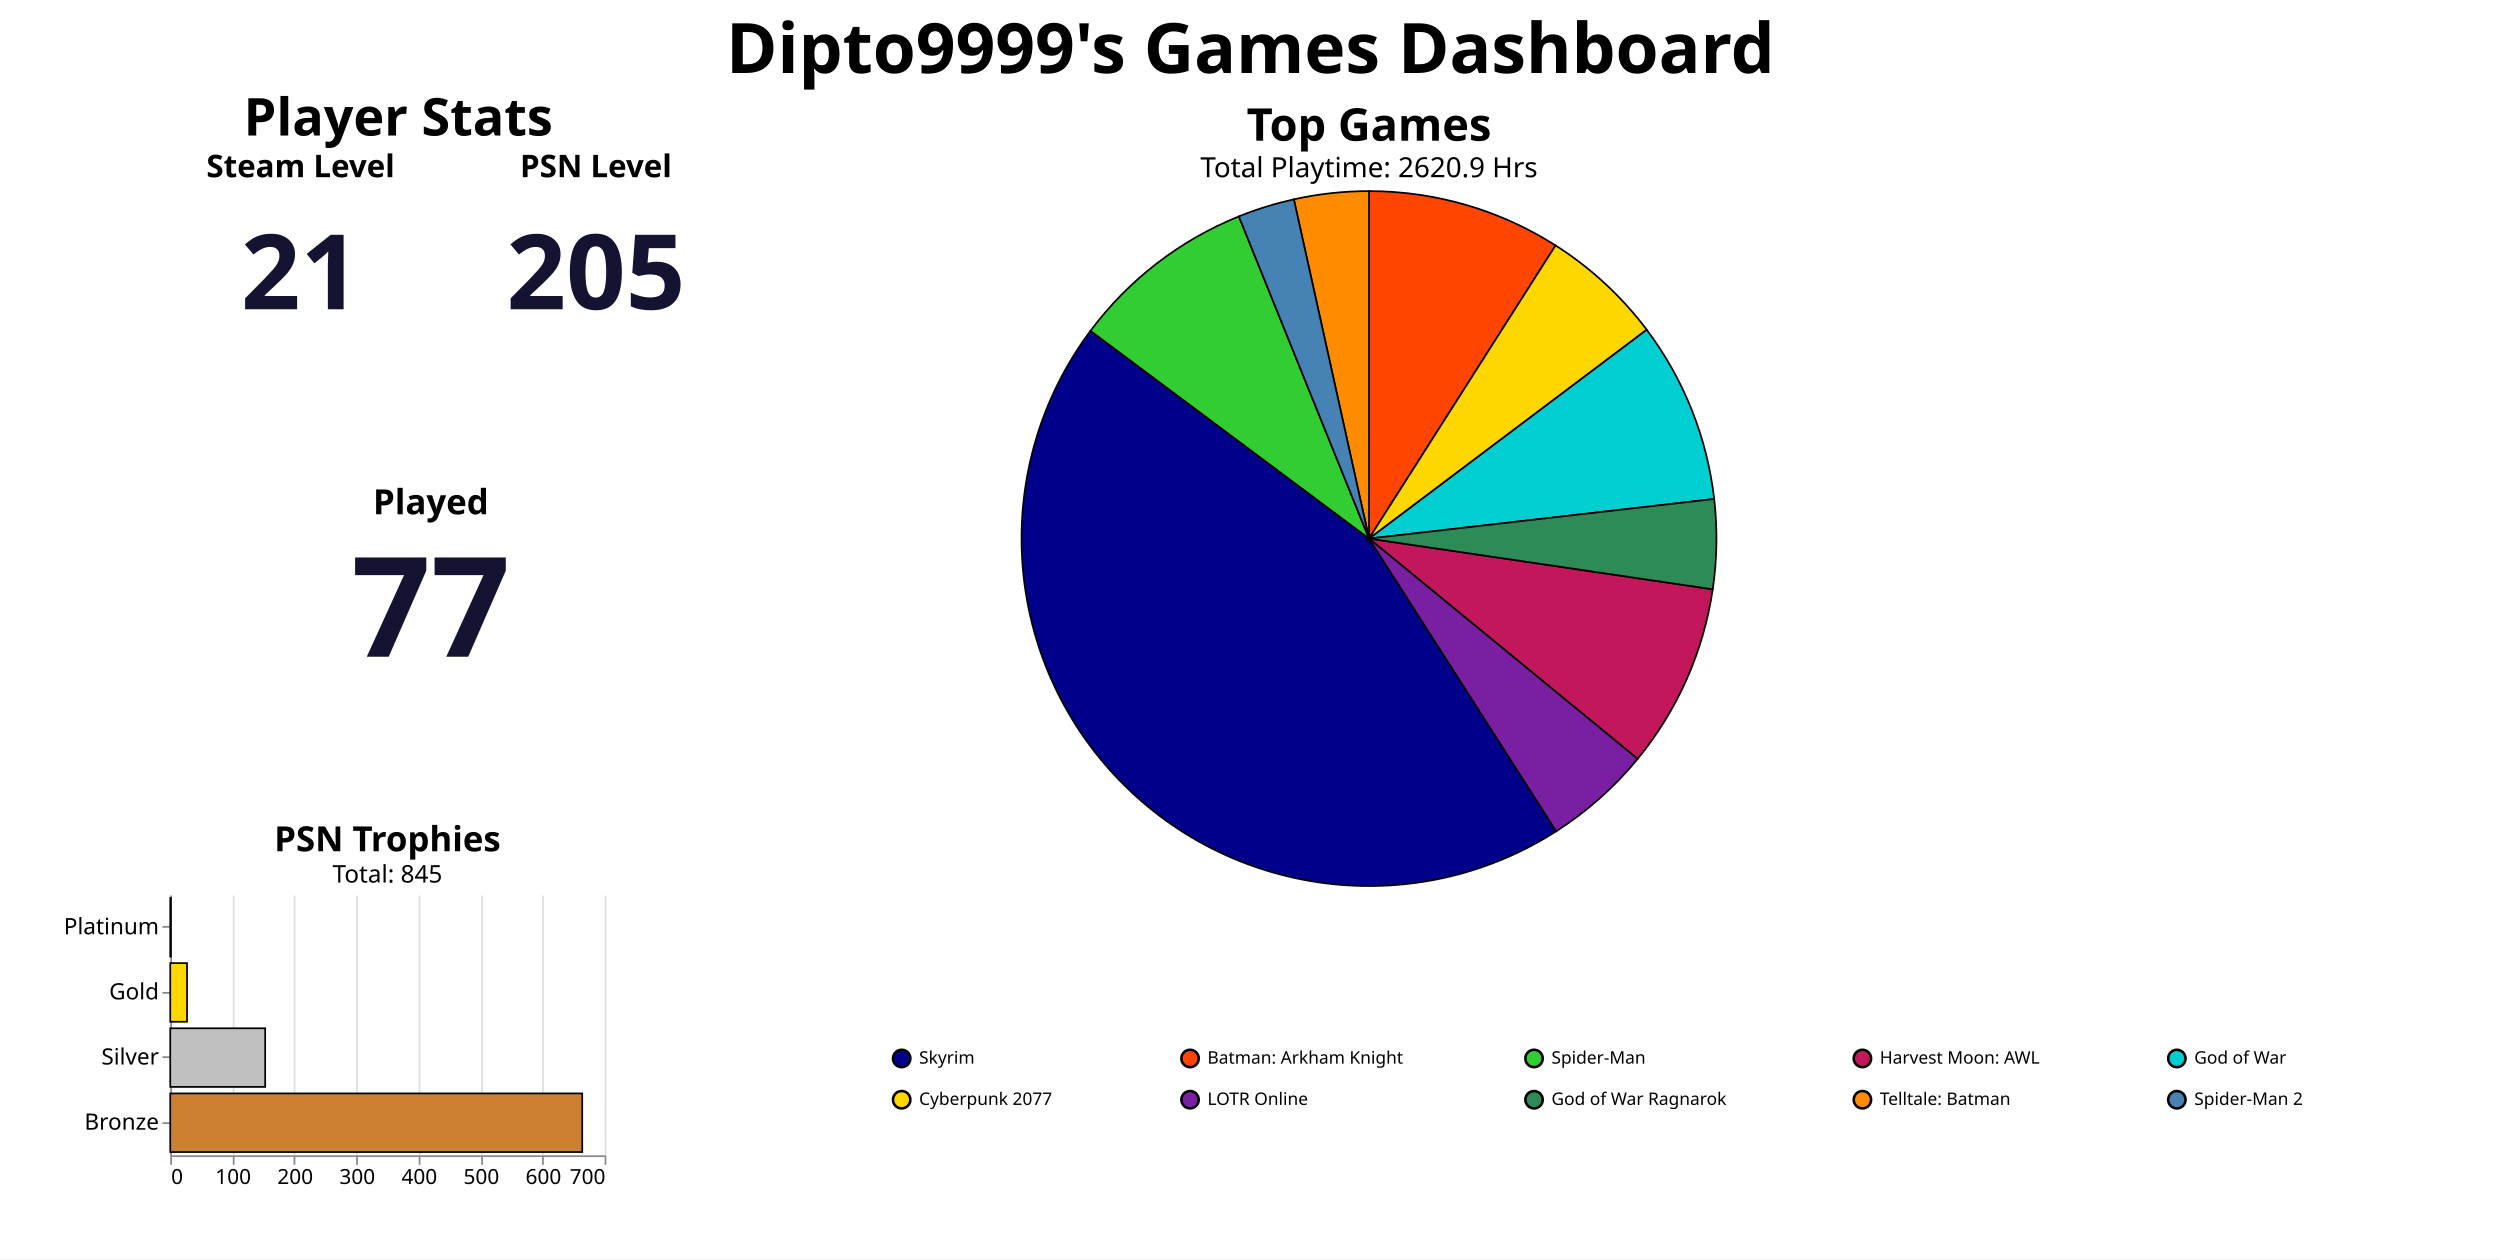
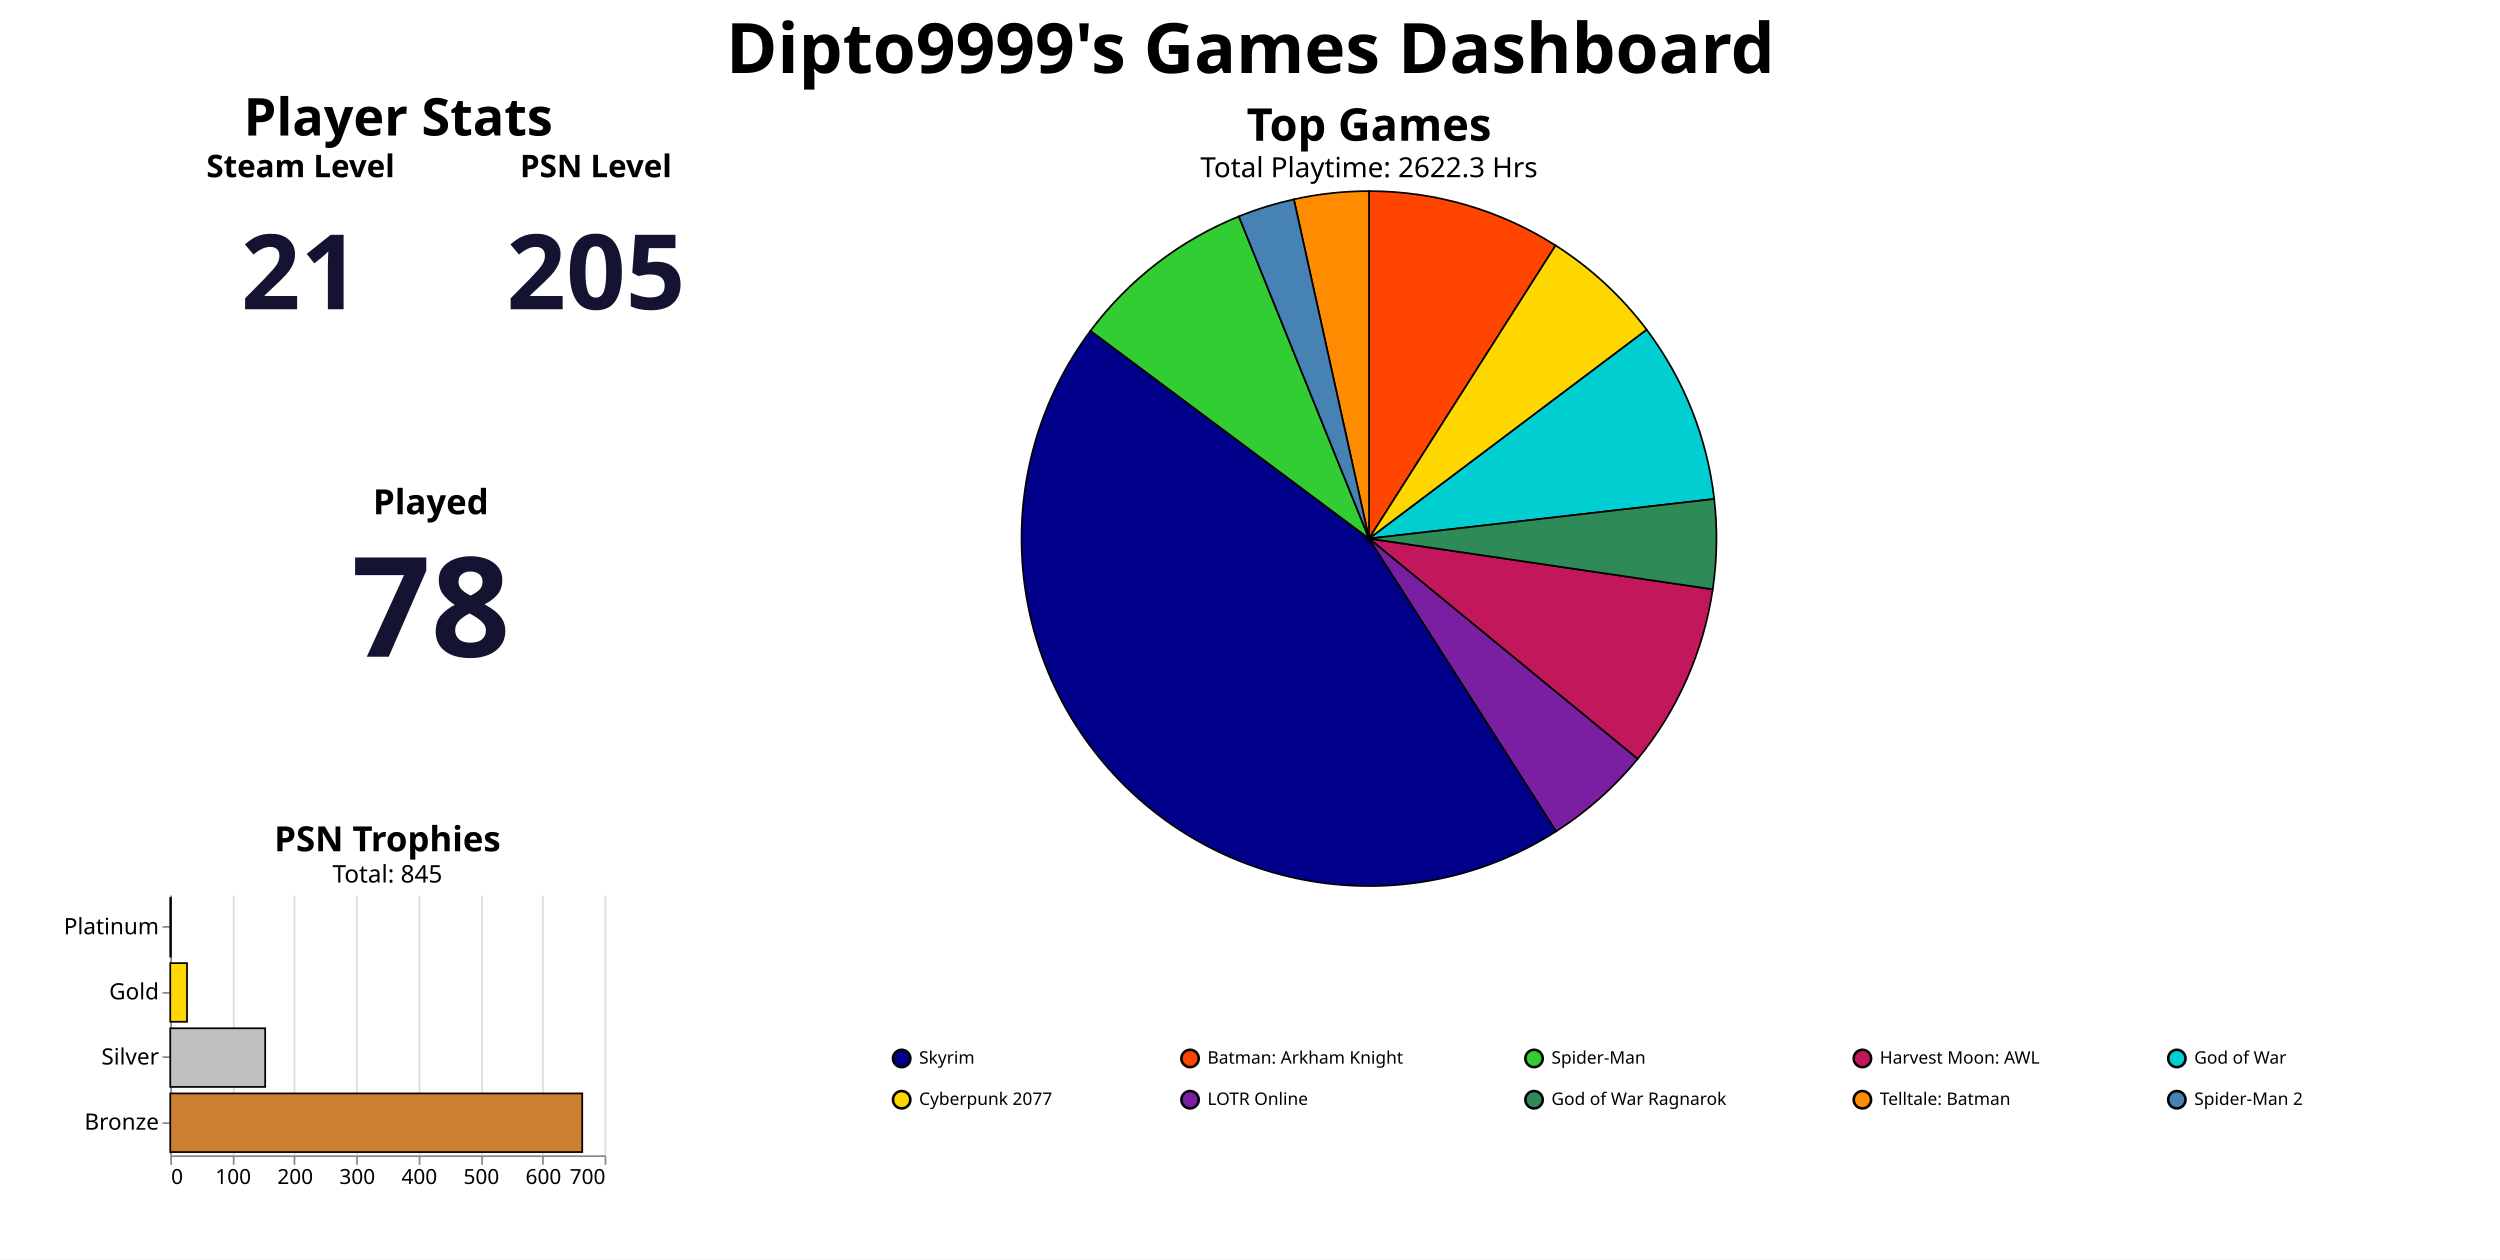
<svg xmlns="http://www.w3.org/2000/svg" version="1.1" class="marks" width="1439" height="725" viewBox="0 0 1439 725">
  <rect width="1439" height="725" fill="white" />
  <g fill="none" stroke-miterlimit="10" transform="translate(98,110)">
    <g class="mark-group role-frame root" role="graphics-object" aria-roledescription="group mark container">
      <g transform="translate(0,0)">
        <path class="background" aria-hidden="true" d="M0,0h0v0h0Z" />
        <g>
          <g class="mark-group role-scope concat_0_group" role="graphics-object" aria-roledescription="group mark container">
            <g transform="translate(0,0)">
              <path class="background" aria-hidden="true" d="M0,0h0v0h0Z" />
              <g>
                <g class="mark-group role-scope concat_0_concat_0_group" role="graphics-object" aria-roledescription="group mark container">
                  <g transform="translate(0,0)">
                    <path class="background" aria-hidden="true" d="M0,0h0v0h0Z" />
                    <g>
                      <g class="mark-group role-scope concat_0_concat_0_concat_0_group" role="graphics-object" aria-roledescription="group mark container">
                        <g transform="translate(0,0)">
                          <path class="background" aria-hidden="true" d="M0,0h150v150h-150Z" stroke="#ddd" stroke-opacity="0" stroke-width="1.5" />
                          <g>
                            <g class="mark-text role-mark concat_0_concat_0_concat_0_marks" role="graphics-object" aria-roledescription="text mark container">
                              <text aria-label="Metric: Steam Level; Value: 21" role="graphics-symbol" aria-roledescription="text mark" text-anchor="middle" transform="translate(75,68)" font-family="sans-serif" font-size="60px" font-weight="bold" fill="#141331">21</text>
                            </g>
                            <g class="mark-group role-title">
                              <g transform="translate(75,-22)">
                                <path class="background" aria-hidden="true" d="M0,0h0v0h0Z" pointer-events="none" />
                                <g>
                                  <g class="mark-text role-title-text" role="graphics-symbol" aria-roledescription="title" aria-label="Title text 'Steam Level'" pointer-events="none">
                                    <text text-anchor="middle" transform="translate(0,14)" font-family="sans-serif" font-size="18px" font-weight="bold" fill="#000" opacity="1">Steam Level</text>
                                  </g>
                                </g>
                                <path class="foreground" aria-hidden="true" d="" pointer-events="none" display="none" />
                              </g>
                            </g>
                          </g>
                          <path class="foreground" aria-hidden="true" d="" display="none" />
                        </g>
                      </g>
                      <g class="mark-group role-scope concat_0_concat_0_concat_1_group" role="graphics-object" aria-roledescription="group mark container">
                        <g transform="translate(170,0)">
                          <path class="background" aria-hidden="true" d="M0,0h150v150h-150Z" stroke="#ddd" stroke-opacity="0" stroke-width="1.5" />
                          <g>
                            <g class="mark-text role-mark concat_0_concat_0_concat_1_marks" role="graphics-object" aria-roledescription="text mark container">
                              <text aria-label="Metric: PSN Level; Value: 205" role="graphics-symbol" aria-roledescription="text mark" text-anchor="middle" transform="translate(75,68)" font-family="sans-serif" font-size="60px" font-weight="bold" fill="#141331">205</text>
                            </g>
                            <g class="mark-group role-title">
                              <g transform="translate(75,-22)">
                                <path class="background" aria-hidden="true" d="M0,0h0v0h0Z" pointer-events="none" />
                                <g>
                                  <g class="mark-text role-title-text" role="graphics-symbol" aria-roledescription="title" aria-label="Title text 'PSN Level'" pointer-events="none">
                                    <text text-anchor="middle" transform="translate(0,14)" font-family="sans-serif" font-size="18px" font-weight="bold" fill="#000" opacity="1">PSN Level</text>
                                  </g>
                                </g>
                                <path class="foreground" aria-hidden="true" d="" pointer-events="none" display="none" />
                              </g>
                            </g>
                          </g>
                          <path class="foreground" aria-hidden="true" d="" display="none" />
                        </g>
                      </g>
                    </g>
                    <path class="foreground" aria-hidden="true" d="" display="none" />
                  </g>
                </g>
                <g class="mark-group role-scope concat_0_concat_1_group" role="graphics-object" aria-roledescription="group mark container">
                  <g transform="translate(0,194)">
                    <path class="background" aria-hidden="true" d="M0,0h300v150h-300Z" stroke="#ddd" stroke-opacity="0" stroke-width="1.5" />
                    <g>
                      <g class="mark-text role-mark concat_0_concat_1_marks" role="graphics-object" aria-roledescription="text mark container">
-                         <text aria-label="Metric: Played; Value: 77" role="graphics-symbol" aria-roledescription="text mark" text-anchor="middle" transform="translate(150,74)" font-family="sans-serif" font-size="80px" font-weight="bold" fill="#141331">77</text>
+                         <text aria-label="Metric: Played; Value: 78" role="graphics-symbol" aria-roledescription="text mark" text-anchor="middle" transform="translate(150,74)" font-family="sans-serif" font-size="80px" font-weight="bold" fill="#141331">78</text>
                      </g>
                      <g class="mark-group role-title">
                        <g transform="translate(150,-24)">
                          <path class="background" aria-hidden="true" d="M0,0h0v0h0Z" pointer-events="none" />
                          <g>
                            <g class="mark-text role-title-text" role="graphics-symbol" aria-roledescription="title" aria-label="Title text 'Played'" pointer-events="none">
                              <text text-anchor="middle" transform="translate(0,16)" font-family="sans-serif" font-size="20px" font-weight="bold" fill="#000" opacity="1">Played</text>
                            </g>
                          </g>
                          <path class="foreground" aria-hidden="true" d="" pointer-events="none" display="none" />
                        </g>
                      </g>
                    </g>
                    <path class="foreground" aria-hidden="true" d="" display="none" />
                  </g>
                </g>
                <g class="mark-group role-scope concat_0_concat_2_group" role="graphics-object" aria-roledescription="group mark container">
                  <g transform="translate(0,405)">
                    <path class="background" aria-hidden="true" d="M0,0h250v150h-250Z" stroke="#ddd" stroke-opacity="0" stroke-width="1.5" />
                    <g>
                      <g class="mark-group role-axis" aria-hidden="true">
                        <g transform="translate(0.5,150.5)">
                          <path class="background" aria-hidden="true" d="M0,0h0v0h0Z" pointer-events="none" />
                          <g>
                            <g class="mark-rule role-axis-grid" pointer-events="none">
                              <line transform="translate(0,0)" x2="0" y2="-150" stroke="#ddd" stroke-width="1" opacity="1" />
                              <line transform="translate(36,0)" x2="0" y2="-150" stroke="#ddd" stroke-width="1" opacity="1" />
                              <line transform="translate(71,0)" x2="0" y2="-150" stroke="#ddd" stroke-width="1" opacity="1" />
                              <line transform="translate(107,0)" x2="0" y2="-150" stroke="#ddd" stroke-width="1" opacity="1" />
                              <line transform="translate(143,0)" x2="0" y2="-150" stroke="#ddd" stroke-width="1" opacity="1" />
                              <line transform="translate(179,0)" x2="0" y2="-150" stroke="#ddd" stroke-width="1" opacity="1" />
                              <line transform="translate(214,0)" x2="0" y2="-150" stroke="#ddd" stroke-width="1" opacity="1" />
                              <line transform="translate(250,0)" x2="0" y2="-150" stroke="#ddd" stroke-width="1" opacity="1" />
                            </g>
                          </g>
                          <path class="foreground" aria-hidden="true" d="" pointer-events="none" display="none" />
                        </g>
                      </g>
                      <g class="mark-group role-axis" role="graphics-symbol" aria-roledescription="axis" aria-label="X-axis for a linear scale with values from 0 to 700">
                        <g transform="translate(0.5,150.5)">
                          <path class="background" aria-hidden="true" d="M0,0h0v0h0Z" pointer-events="none" />
                          <g>
                            <g class="mark-rule role-axis-tick" pointer-events="none">
                              <line transform="translate(0,0)" x2="0" y2="5" stroke="#888" stroke-width="1" opacity="1" />
                              <line transform="translate(36,0)" x2="0" y2="5" stroke="#888" stroke-width="1" opacity="1" />
                              <line transform="translate(71,0)" x2="0" y2="5" stroke="#888" stroke-width="1" opacity="1" />
                              <line transform="translate(107,0)" x2="0" y2="5" stroke="#888" stroke-width="1" opacity="1" />
                              <line transform="translate(143,0)" x2="0" y2="5" stroke="#888" stroke-width="1" opacity="1" />
                              <line transform="translate(179,0)" x2="0" y2="5" stroke="#888" stroke-width="1" opacity="1" />
                              <line transform="translate(214,0)" x2="0" y2="5" stroke="#888" stroke-width="1" opacity="1" />
                              <line transform="translate(250,0)" x2="0" y2="5" stroke="#888" stroke-width="1" opacity="1" />
                            </g>
                            <g class="mark-text role-axis-label" pointer-events="none">
                              <text text-anchor="start" transform="translate(0,16)" font-family="sans-serif" font-size="12px" fill="#000" opacity="1">0</text>
                              <text text-anchor="middle" transform="translate(35.71429,16)" font-family="sans-serif" font-size="12px" fill="#000" opacity="1">100</text>
                              <text text-anchor="middle" transform="translate(71.42857,16)" font-family="sans-serif" font-size="12px" fill="#000" opacity="1">200</text>
                              <text text-anchor="middle" transform="translate(107.1429,16)" font-family="sans-serif" font-size="12px" fill="#000" opacity="1">300</text>
                              <text text-anchor="middle" transform="translate(142.8571,16)" font-family="sans-serif" font-size="12px" fill="#000" opacity="1">400</text>
                              <text text-anchor="middle" transform="translate(178.5714,16)" font-family="sans-serif" font-size="12px" fill="#000" opacity="1">500</text>
                              <text text-anchor="middle" transform="translate(214.2857,16)" font-family="sans-serif" font-size="12px" fill="#000" opacity="1">600</text>
                              <text text-anchor="end" transform="translate(250,16)" font-family="sans-serif" font-size="12px" fill="#000" opacity="1">700</text>
                            </g>
                            <g class="mark-rule role-axis-domain" pointer-events="none">
                              <line transform="translate(0,0)" x2="250" y2="0" stroke="#888" stroke-width="1" opacity="1" />
                            </g>
                          </g>
                          <path class="foreground" aria-hidden="true" d="" pointer-events="none" display="none" />
                        </g>
                      </g>
                      <g class="mark-group role-axis" role="graphics-symbol" aria-roledescription="axis" aria-label="Y-axis for a discrete scale with 4 values: Platinum, Gold, Silver, Bronze">
                        <g transform="translate(0.5,0.5)">
                          <path class="background" aria-hidden="true" d="M0,0h0v0h0Z" pointer-events="none" />
                          <g>
                            <g class="mark-rule role-axis-tick" pointer-events="none">
                              <line transform="translate(0,18)" x2="-5" y2="0" stroke="#888" stroke-width="1" opacity="1" />
                              <line transform="translate(0,56)" x2="-5" y2="0" stroke="#888" stroke-width="1" opacity="1" />
                              <line transform="translate(0,93)" x2="-5" y2="0" stroke="#888" stroke-width="1" opacity="1" />
                              <line transform="translate(0,131)" x2="-5" y2="0" stroke="#888" stroke-width="1" opacity="1" />
                            </g>
                            <g class="mark-text role-axis-label" pointer-events="none">
                              <text text-anchor="end" transform="translate(-7,22.25)" font-family="sans-serif" font-size="13px" fill="#000" opacity="1">Platinum</text>
                              <text text-anchor="end" transform="translate(-7,59.75)" font-family="sans-serif" font-size="13px" fill="#000" opacity="1">Gold</text>
                              <text text-anchor="end" transform="translate(-7,97.25)" font-family="sans-serif" font-size="13px" fill="#000" opacity="1">Silver</text>
                              <text text-anchor="end" transform="translate(-7,134.75)" font-family="sans-serif" font-size="13px" fill="#000" opacity="1">Bronze</text>
                            </g>
                            <g class="mark-rule role-axis-domain" pointer-events="none">
                              <line transform="translate(0,0)" x2="0" y2="150" stroke="#888" stroke-width="1" opacity="1" />
                            </g>
                          </g>
                          <path class="foreground" aria-hidden="true" d="" pointer-events="none" display="none" />
                        </g>
                      </g>
                      <g class="mark-rect role-mark concat_0_concat_2_marks" role="graphics-object" aria-roledescription="rect mark container">
                        <path aria-label="count: 1; type: Platinum; Trophy: Platinum; Count: 1" role="graphics-symbol" aria-roledescription="bar" d="M0,1.875h0.357v33.75h-0.357Z" fill="#B9F2FF" stroke="black" stroke-width="1" />
                        <path aria-label="count: 27; type: Gold; Trophy: Gold; Count: 27" role="graphics-symbol" aria-roledescription="bar" d="M0,39.375h9.643v33.75h-9.643Z" fill="#FFD700" stroke="black" stroke-width="1" />
                        <path aria-label="count: 153; type: Silver; Trophy: Silver; Count: 153" role="graphics-symbol" aria-roledescription="bar" d="M0,76.875h54.643v33.75h-54.643Z" fill="#C0C0C0" stroke="black" stroke-width="1" />
                        <path aria-label="count: 664; type: Bronze; Trophy: Bronze; Count: 664" role="graphics-symbol" aria-roledescription="bar" d="M0,114.375h237.143v33.75h-237.143Z" fill="#CD7F32" stroke="black" stroke-width="1" />
                      </g>
                      <g class="mark-group role-title">
                        <g transform="translate(125,-41)">
                          <path class="background" aria-hidden="true" d="M0,0h0v0h0Z" pointer-events="none" />
                          <g>
                            <g class="mark-text role-title-text" role="graphics-symbol" aria-roledescription="title" aria-label="Title text 'PSN Trophies'" pointer-events="none">
                              <text text-anchor="middle" transform="translate(0,16)" font-family="sans-serif" font-size="20px" font-weight="bold" fill="#000" opacity="1">PSN Trophies</text>
                            </g>
                            <g class="mark-text role-title-subtitle" role="graphics-symbol" aria-roledescription="subtitle" aria-label="Subtitle text 'Total: 845'" pointer-events="none">
                              <text text-anchor="middle" transform="translate(0,34)" font-family="sans-serif" font-size="14px" fill="#000" opacity="1">Total: 845</text>
                            </g>
                          </g>
                          <path class="foreground" aria-hidden="true" d="" pointer-events="none" display="none" />
                        </g>
                      </g>
                    </g>
                    <path class="foreground" aria-hidden="true" d="" display="none" />
                  </g>
                </g>
                <g class="mark-group role-title">
                  <g transform="translate(131.2109,-56)">
                    <path class="background" aria-hidden="true" d="M0,0h0v0h0Z" pointer-events="none" />
                    <g>
                      <g class="mark-text role-title-text" role="graphics-symbol" aria-roledescription="title" aria-label="Title text 'Player Stats'" pointer-events="none">
                        <text text-anchor="middle" transform="translate(0,24)" font-family="sans-serif" font-size="30px" font-weight="bold" fill="#000" opacity="1">Player Stats</text>
                      </g>
                    </g>
                    <path class="foreground" aria-hidden="true" d="" pointer-events="none" display="none" />
                  </g>
                </g>
              </g>
              <path class="foreground" aria-hidden="true" d="" display="none" />
            </g>
          </g>
          <g class="mark-group role-scope concat_1_group" role="graphics-object" aria-roledescription="group mark container">
            <g transform="translate(340,0)">
              <path class="background" aria-hidden="true" d="M0,0h700v400h-700Z" />
              <g>
                <g class="mark-arc role-mark concat_1_marks" role="graphics-object" aria-roledescription="arc mark container">
                  <path aria-label="playtime_percentage: 44.25; name: Skyrim; Game: Skyrim; Time (Hrs): 845.3; Playtime (%): 44.25" role="graphics-symbol" aria-roledescription="arc mark" transform="translate(350,200)" d="M-160.325,-119.566A200,200,0,0,0,107.758,168.488L0,0Z" fill="#00008B" stroke="black" stroke-width="1" />
                  <path aria-label="playtime_percentage: 9.02; name: Batman: Arkham Knight; Game: Batman: Arkham Knight; Time (Hrs): 172.4; Playtime (%): 9.02" role="graphics-symbol" aria-roledescription="arc mark" transform="translate(350,200)" d="M107.387,-168.725A200,200,0,0,0,0,-200L0,0Z" fill="#FF4500" stroke="black" stroke-width="1" />
                  <path aria-label="playtime_percentage: 8.69; name: Spider-Man; Game: Spider-Man; Time (Hrs): 166.1; Playtime (%): 8.69" role="graphics-symbol" aria-roledescription="arc mark" transform="translate(350,200)" d="M-74.915,-185.439A200,200,0,0,0,-160.325,-119.566L0,0Z" fill="#32CD32" stroke="black" stroke-width="1" />
                  <path aria-label="playtime_percentage: 8.6; name: Harvest Moon: AWL; Game: Harvest Moon: AWL; Time (Hrs): 164.3; Playtime (%): 8.60" role="graphics-symbol" aria-roledescription="arc mark" transform="translate(350,200)" d="M154.633,126.841A200,200,0,0,0,197.856,29.209L0,0Z" fill="#C2185B" stroke="black" stroke-width="1" />
                  <path aria-label="playtime_percentage: 8.45; name: God of War; Game: God of War; Time (Hrs): 161.5; Playtime (%): 8.45" role="graphics-symbol" aria-roledescription="arc mark" transform="translate(350,200)" d="M198.697,-22.792A200,200,0,0,0,159.797,-120.27L0,0Z" fill="#00CED1" stroke="black" stroke-width="1" />
                  <path aria-label="playtime_percentage: 5.71; name: Cyberpunk 2077; Game: Cyberpunk 2077; Time (Hrs): 109.1; Playtime (%): 5.71" role="graphics-symbol" aria-roledescription="arc mark" transform="translate(350,200)" d="M159.797,-120.27A200,200,0,0,0,107.387,-168.725L0,0Z" fill="#FFD700" stroke="black" stroke-width="1" />
                  <path aria-label="playtime_percentage: 5.01; name: LOTR Online; Game: LOTR Online; Time (Hrs): 95.7; Playtime (%): 5.01" role="graphics-symbol" aria-roledescription="arc mark" transform="translate(350,200)" d="M107.758,168.488A200,200,0,0,0,154.633,126.841L0,0Z" fill="#7B1FA2" stroke="black" stroke-width="1" />
                  <path aria-label="playtime_percentage: 4.15; name: God of War Ragnarok; Game: God of War Ragnarok; Time (Hrs): 79.4; Playtime (%): 4.15" role="graphics-symbol" aria-roledescription="arc mark" transform="translate(350,200)" d="M197.856,29.209A200,200,0,0,0,198.697,-22.792L0,0Z" fill="#2E8B57" stroke="black" stroke-width="1" />
                  <path aria-label="playtime_percentage: 3.47; name: Telltale: Batman; Game: Telltale: Batman; Time (Hrs): 66.2; Playtime (%): 3.47" role="graphics-symbol" aria-roledescription="arc mark" transform="translate(350,200)" d="M0,-200A200,200,0,0,0,-43.265,-195.264L0,0Z" fill="#FF8C00" stroke="black" stroke-width="1" />
                  <path aria-label="playtime_percentage: 2.64; name: Spider-Man 2; Game: Spider-Man 2; Time (Hrs): 50.5; Playtime (%): 2.64" role="graphics-symbol" aria-roledescription="arc mark" transform="translate(350,200)" d="M-43.265,-195.264A200,200,0,0,0,-74.915,-185.439L0,0Z" fill="#4682B4" stroke="black" stroke-width="1" />
                </g>
                <g class="mark-group role-legend" role="graphics-symbol" aria-roledescription="legend" aria-label="Symbol legend for fill color with 10 values: Skyrim, Batman: Arkham Knight, Spider-Man, Harvest Moon: AWL, God of War, ending with Spider-Man 2">
                  <g transform="translate(0,418)">
                    <path class="background" aria-hidden="true" d="M0,0h961v187h-961Z" pointer-events="none" />
                    <g>
                      <g class="mark-group role-legend-entry">
                        <g transform="translate(75,75)">
                          <path class="background" aria-hidden="true" d="M0,0h0v0h0Z" pointer-events="none" />
                          <g>
                            <g class="mark-group role-scope" role="graphics-object" aria-roledescription="group mark container">
                              <g transform="translate(0,0.25)">
                                <path class="background" aria-hidden="true" d="M0,0h89.384v12.5h-89.384Z" pointer-events="none" opacity="1" />
                                <g>
                                  <g class="mark-symbol role-legend-symbol" pointer-events="none">
                                    <path transform="translate(6,6)" d="M5,0A5,5,0,1,1,-5,0A5,5,0,1,1,5,0" fill="#00008B" stroke="black" stroke-width="1.5" opacity="1" />
                                  </g>
                                  <g class="mark-text role-legend-label" pointer-events="none">
                                    <text text-anchor="start" transform="translate(16,9)" font-family="sans-serif" font-size="10px" fill="#000" opacity="1">Skyrim</text>
                                  </g>
                                </g>
                                <path class="foreground" aria-hidden="true" d="" pointer-events="none" display="none" />
                              </g>
                              <g transform="translate(166,0.25)">
                                <path class="background" aria-hidden="true" d="M0,0h121.054v12.5h-121.054Z" pointer-events="none" opacity="1" />
                                <g>
                                  <g class="mark-symbol role-legend-symbol" pointer-events="none">
                                    <path transform="translate(6,6)" d="M5,0A5,5,0,1,1,-5,0A5,5,0,1,1,5,0" fill="#FF4500" stroke="black" stroke-width="1.5" opacity="1" />
                                  </g>
                                  <g class="mark-text role-legend-label" pointer-events="none">
                                    <text text-anchor="start" transform="translate(16,9)" font-family="sans-serif" font-size="10px" fill="#000" opacity="1">Batman: Arkham Knight</text>
                                  </g>
                                </g>
                                <path class="foreground" aria-hidden="true" d="" pointer-events="none" display="none" />
                              </g>
                              <g transform="translate(364,0.25)">
                                <path class="background" aria-hidden="true" d="M0,0h112.895v12.5h-112.895Z" pointer-events="none" opacity="1" />
                                <g>
                                  <g class="mark-symbol role-legend-symbol" pointer-events="none">
                                    <path transform="translate(6,6)" d="M5,0A5,5,0,1,1,-5,0A5,5,0,1,1,5,0" fill="#32CD32" stroke="black" stroke-width="1.5" opacity="1" />
                                  </g>
                                  <g class="mark-text role-legend-label" pointer-events="none">
                                    <text text-anchor="start" transform="translate(16,9)" font-family="sans-serif" font-size="10px" fill="#000" opacity="1">Spider-Man</text>
                                  </g>
                                </g>
                                <path class="foreground" aria-hidden="true" d="" pointer-events="none" display="none" />
                              </g>
                              <g transform="translate(553,0.25)">
                                <path class="background" aria-hidden="true" d="M0,0h104.55v12.5h-104.55Z" pointer-events="none" opacity="1" />
                                <g>
                                  <g class="mark-symbol role-legend-symbol" pointer-events="none">
                                    <path transform="translate(6,6)" d="M5,0A5,5,0,1,1,-5,0A5,5,0,1,1,5,0" fill="#C2185B" stroke="black" stroke-width="1.5" opacity="1" />
                                  </g>
                                  <g class="mark-text role-legend-label" pointer-events="none">
                                    <text text-anchor="start" transform="translate(16,9)" font-family="sans-serif" font-size="10px" fill="#000" opacity="1">Harvest Moon: AWL</text>
                                  </g>
                                </g>
                                <path class="foreground" aria-hidden="true" d="" pointer-events="none" display="none" />
                              </g>
                              <g transform="translate(734,0.25)">
                                <path class="background" aria-hidden="true" d="M0,0h76.029v12.5h-76.029Z" pointer-events="none" opacity="1" />
                                <g>
                                  <g class="mark-symbol role-legend-symbol" pointer-events="none">
                                    <path transform="translate(6,6)" d="M5,0A5,5,0,1,1,-5,0A5,5,0,1,1,5,0" fill="#00CED1" stroke="black" stroke-width="1.5" opacity="1" />
                                  </g>
                                  <g class="mark-text role-legend-label" pointer-events="none">
                                    <text text-anchor="start" transform="translate(16,9)" font-family="sans-serif" font-size="10px" fill="#000" opacity="1">God of War</text>
                                  </g>
                                </g>
                                <path class="foreground" aria-hidden="true" d="" pointer-events="none" display="none" />
                              </g>
                              <g transform="translate(0,24)">
                                <path class="background" aria-hidden="true" d="M0,0h89.384v12.5h-89.384Z" pointer-events="none" opacity="1" />
                                <g>
                                  <g class="mark-symbol role-legend-symbol" pointer-events="none">
                                    <path transform="translate(6,6)" d="M5,0A5,5,0,1,1,-5,0A5,5,0,1,1,5,0" fill="#FFD700" stroke="black" stroke-width="1.5" opacity="1" />
                                  </g>
                                  <g class="mark-text role-legend-label" pointer-events="none">
                                    <text text-anchor="start" transform="translate(16,9)" font-family="sans-serif" font-size="10px" fill="#000" opacity="1">Cyberpunk 2077</text>
                                  </g>
                                </g>
                                <path class="foreground" aria-hidden="true" d="" pointer-events="none" display="none" />
                              </g>
                              <g transform="translate(166,24)">
                                <path class="background" aria-hidden="true" d="M0,0h121.054v12.5h-121.054Z" pointer-events="none" opacity="1" />
                                <g>
                                  <g class="mark-symbol role-legend-symbol" pointer-events="none">
                                    <path transform="translate(6,6)" d="M5,0A5,5,0,1,1,-5,0A5,5,0,1,1,5,0" fill="#7B1FA2" stroke="black" stroke-width="1.5" opacity="1" />
                                  </g>
                                  <g class="mark-text role-legend-label" pointer-events="none">
                                    <text text-anchor="start" transform="translate(16,9)" font-family="sans-serif" font-size="10px" fill="#000" opacity="1">LOTR Online</text>
                                  </g>
                                </g>
                                <path class="foreground" aria-hidden="true" d="" pointer-events="none" display="none" />
                              </g>
                              <g transform="translate(364,24)">
                                <path class="background" aria-hidden="true" d="M0,0h112.895v12.5h-112.895Z" pointer-events="none" opacity="1" />
                                <g>
                                  <g class="mark-symbol role-legend-symbol" pointer-events="none">
                                    <path transform="translate(6,6)" d="M5,0A5,5,0,1,1,-5,0A5,5,0,1,1,5,0" fill="#2E8B57" stroke="black" stroke-width="1.5" opacity="1" />
                                  </g>
                                  <g class="mark-text role-legend-label" pointer-events="none">
                                    <text text-anchor="start" transform="translate(16,9)" font-family="sans-serif" font-size="10px" fill="#000" opacity="1">God of War Ragnarok</text>
                                  </g>
                                </g>
                                <path class="foreground" aria-hidden="true" d="" pointer-events="none" display="none" />
                              </g>
                              <g transform="translate(553,24)">
                                <path class="background" aria-hidden="true" d="M0,0h104.55v12.5h-104.55Z" pointer-events="none" opacity="1" />
                                <g>
                                  <g class="mark-symbol role-legend-symbol" pointer-events="none">
                                    <path transform="translate(6,6)" d="M5,0A5,5,0,1,1,-5,0A5,5,0,1,1,5,0" fill="#FF8C00" stroke="black" stroke-width="1.5" opacity="1" />
                                  </g>
                                  <g class="mark-text role-legend-label" pointer-events="none">
                                    <text text-anchor="start" transform="translate(16,9)" font-family="sans-serif" font-size="10px" fill="#000" opacity="1">Telltale: Batman</text>
                                  </g>
                                </g>
                                <path class="foreground" aria-hidden="true" d="" pointer-events="none" display="none" />
                              </g>
                              <g transform="translate(734,24)">
                                <path class="background" aria-hidden="true" d="M0,0h76.029v12.5h-76.029Z" pointer-events="none" opacity="1" />
                                <g>
                                  <g class="mark-symbol role-legend-symbol" pointer-events="none">
                                    <path transform="translate(6,6)" d="M5,0A5,5,0,1,1,-5,0A5,5,0,1,1,5,0" fill="#4682B4" stroke="black" stroke-width="1.5" opacity="1" />
                                  </g>
                                  <g class="mark-text role-legend-label" pointer-events="none">
                                    <text text-anchor="start" transform="translate(16,9)" font-family="sans-serif" font-size="10px" fill="#000" opacity="1">Spider-Man 2</text>
                                  </g>
                                </g>
                                <path class="foreground" aria-hidden="true" d="" pointer-events="none" display="none" />
                              </g>
                            </g>
                          </g>
                          <path class="foreground" aria-hidden="true" d="" pointer-events="none" display="none" />
                        </g>
                      </g>
                    </g>
                    <path class="foreground" aria-hidden="true" d="" pointer-events="none" display="none" />
                  </g>
                </g>
                <g class="mark-group role-title">
                  <g transform="translate(350,-50)">
                    <path class="background" aria-hidden="true" d="M0,0h0v0h0Z" pointer-events="none" />
                    <g>
                      <g class="mark-text role-title-text" role="graphics-symbol" aria-roledescription="title" aria-label="Title text 'Top Games'" pointer-events="none">
                        <text text-anchor="middle" transform="translate(0,21)" font-family="sans-serif" font-size="26px" font-weight="bold" fill="#000" opacity="1">Top Games</text>
                      </g>
-                       <g class="mark-text role-title-subtitle" role="graphics-symbol" aria-roledescription="subtitle" aria-label="Subtitle text 'Total Playtime: 2620.9 Hrs'" pointer-events="none">
-                         <text text-anchor="middle" transform="translate(0,42)" font-family="sans-serif" font-size="16px" fill="#000" opacity="1">Total Playtime: 2620.9 Hrs</text>
+                       <g class="mark-text role-title-subtitle" role="graphics-symbol" aria-roledescription="subtitle" aria-label="Subtitle text 'Total Playtime: 2622.3 Hrs'" pointer-events="none">
+                         <text text-anchor="middle" transform="translate(0,42)" font-family="sans-serif" font-size="16px" fill="#000" opacity="1">Total Playtime: 2622.3 Hrs</text>
                      </g>
                    </g>
                    <path class="foreground" aria-hidden="true" d="" pointer-events="none" display="none" />
                  </g>
                </g>
              </g>
              <path class="foreground" aria-hidden="true" d="" display="none" />
            </g>
          </g>
          <g class="mark-group role-title">
            <g transform="translate(621.7109,-100)">
              <path class="background" aria-hidden="true" d="M0,0h0v0h0Z" pointer-events="none" />
              <g>
                <g class="mark-text role-title-text" role="graphics-symbol" aria-roledescription="title" aria-label="Title text 'Dipto9999's Games Dashboard'" pointer-events="none">
                  <text text-anchor="middle" transform="translate(0,32)" font-family="sans-serif" font-size="40px" font-weight="bold" fill="#000" opacity="1">Dipto9999's Games Dashboard</text>
                </g>
              </g>
              <path class="foreground" aria-hidden="true" d="" pointer-events="none" display="none" />
            </g>
          </g>
        </g>
        <path class="foreground" aria-hidden="true" d="" display="none" />
      </g>
    </g>
  </g>
</svg>
